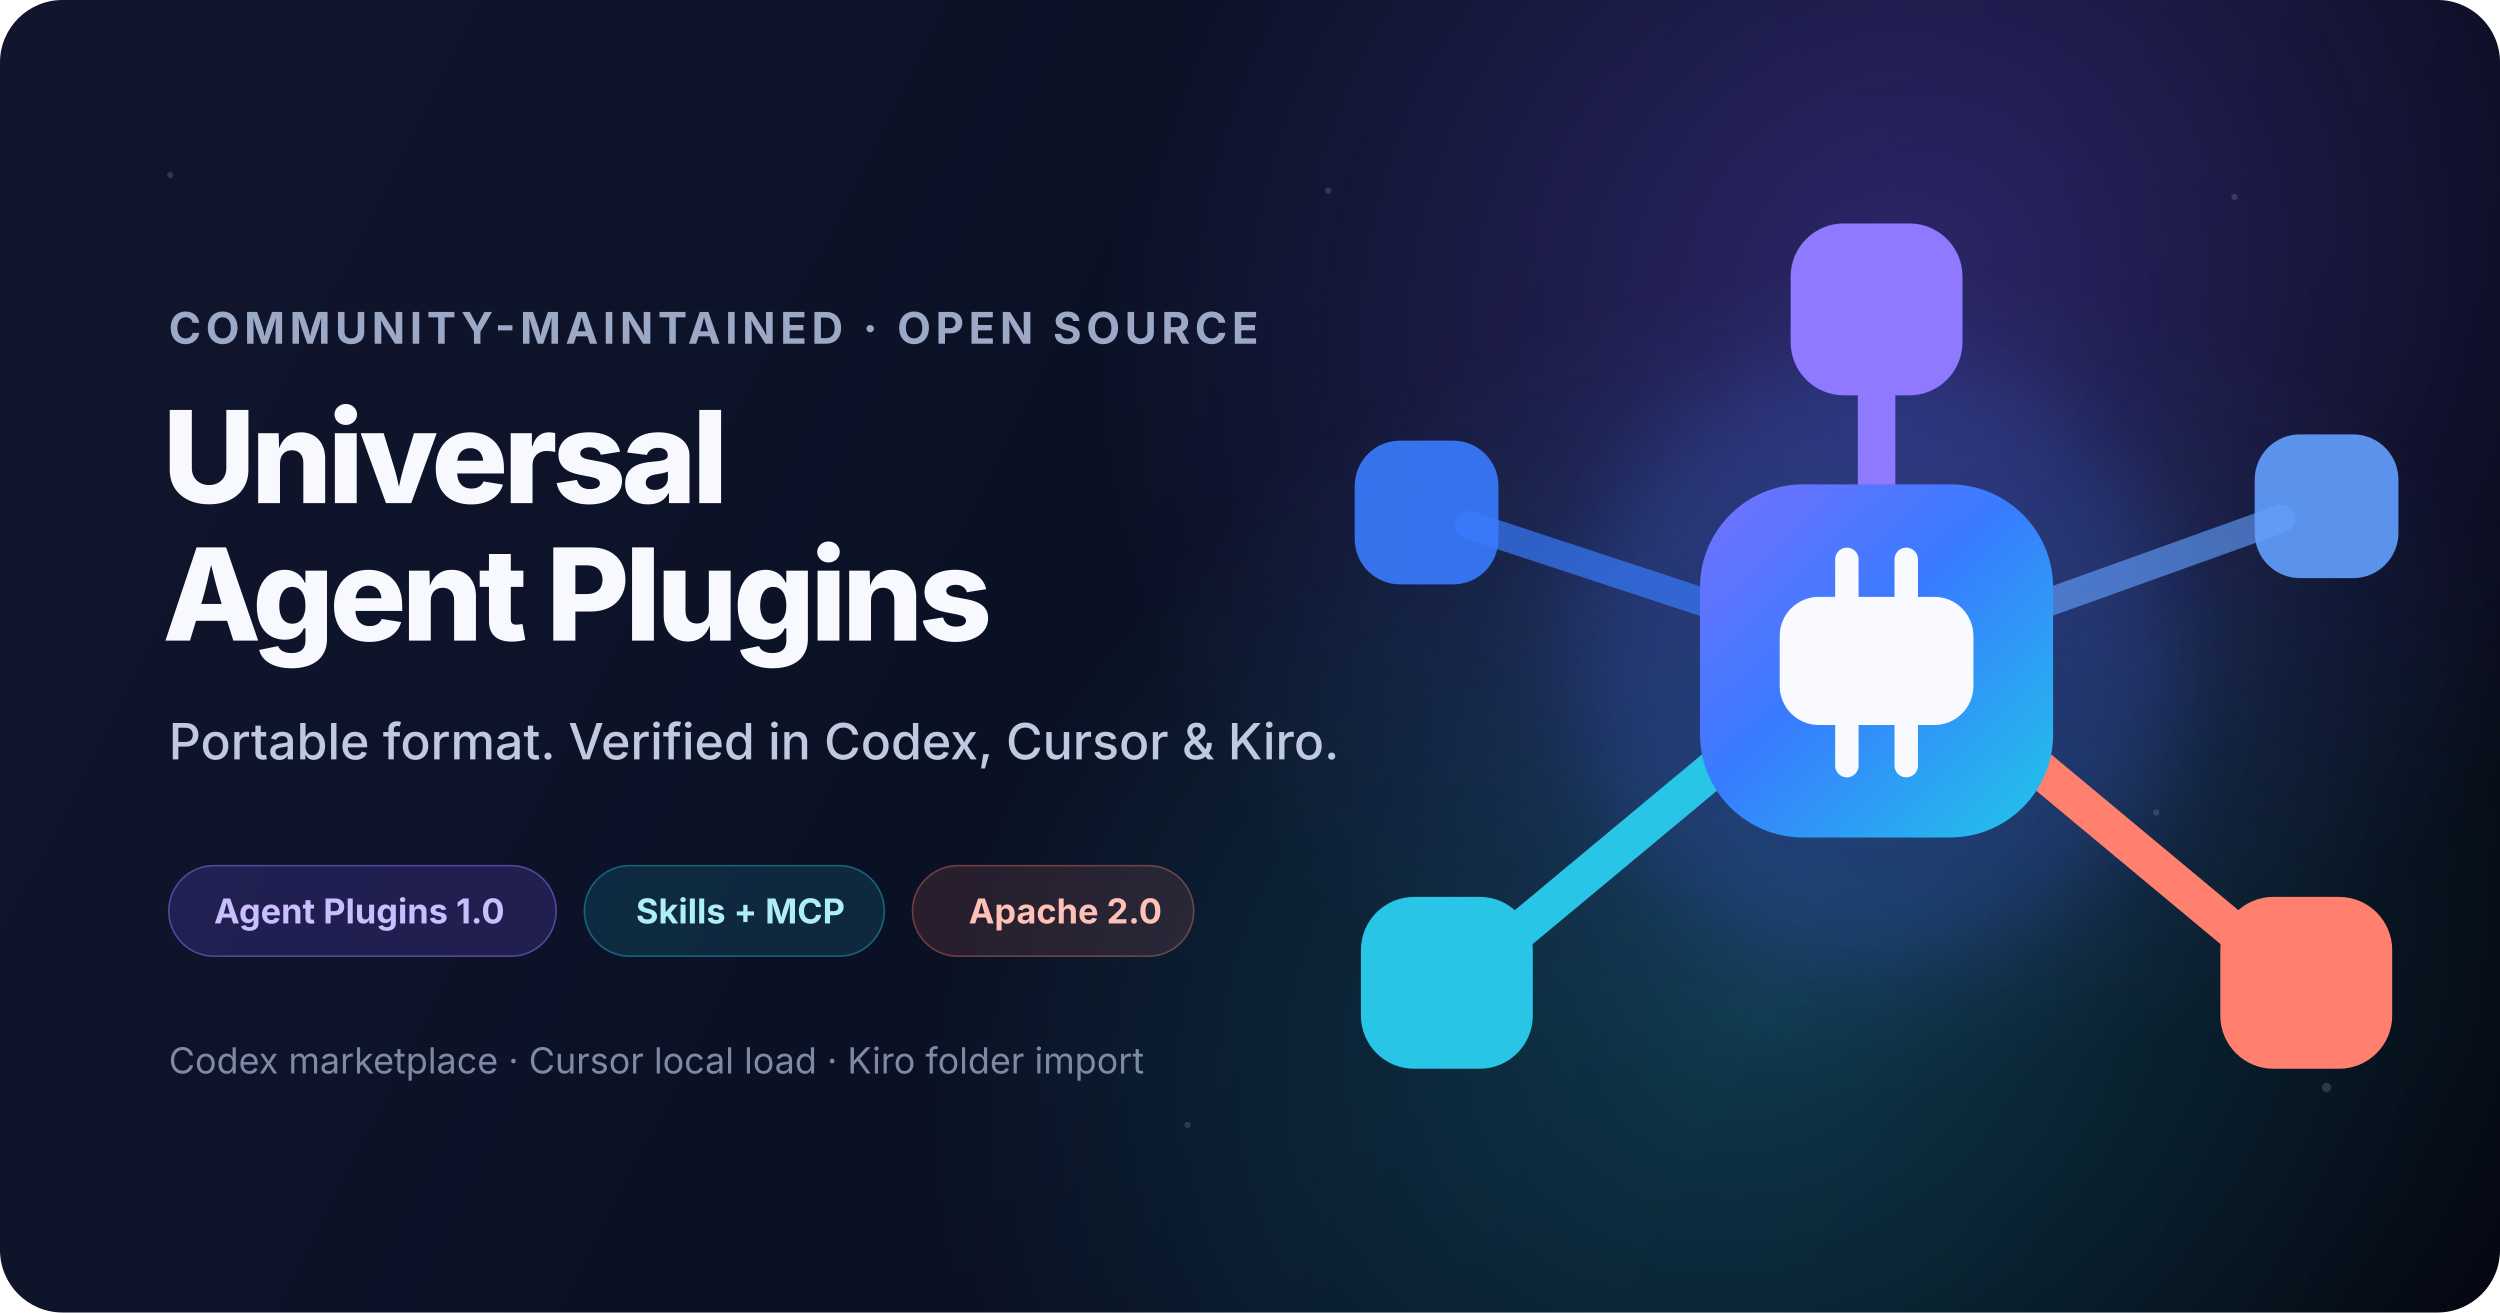
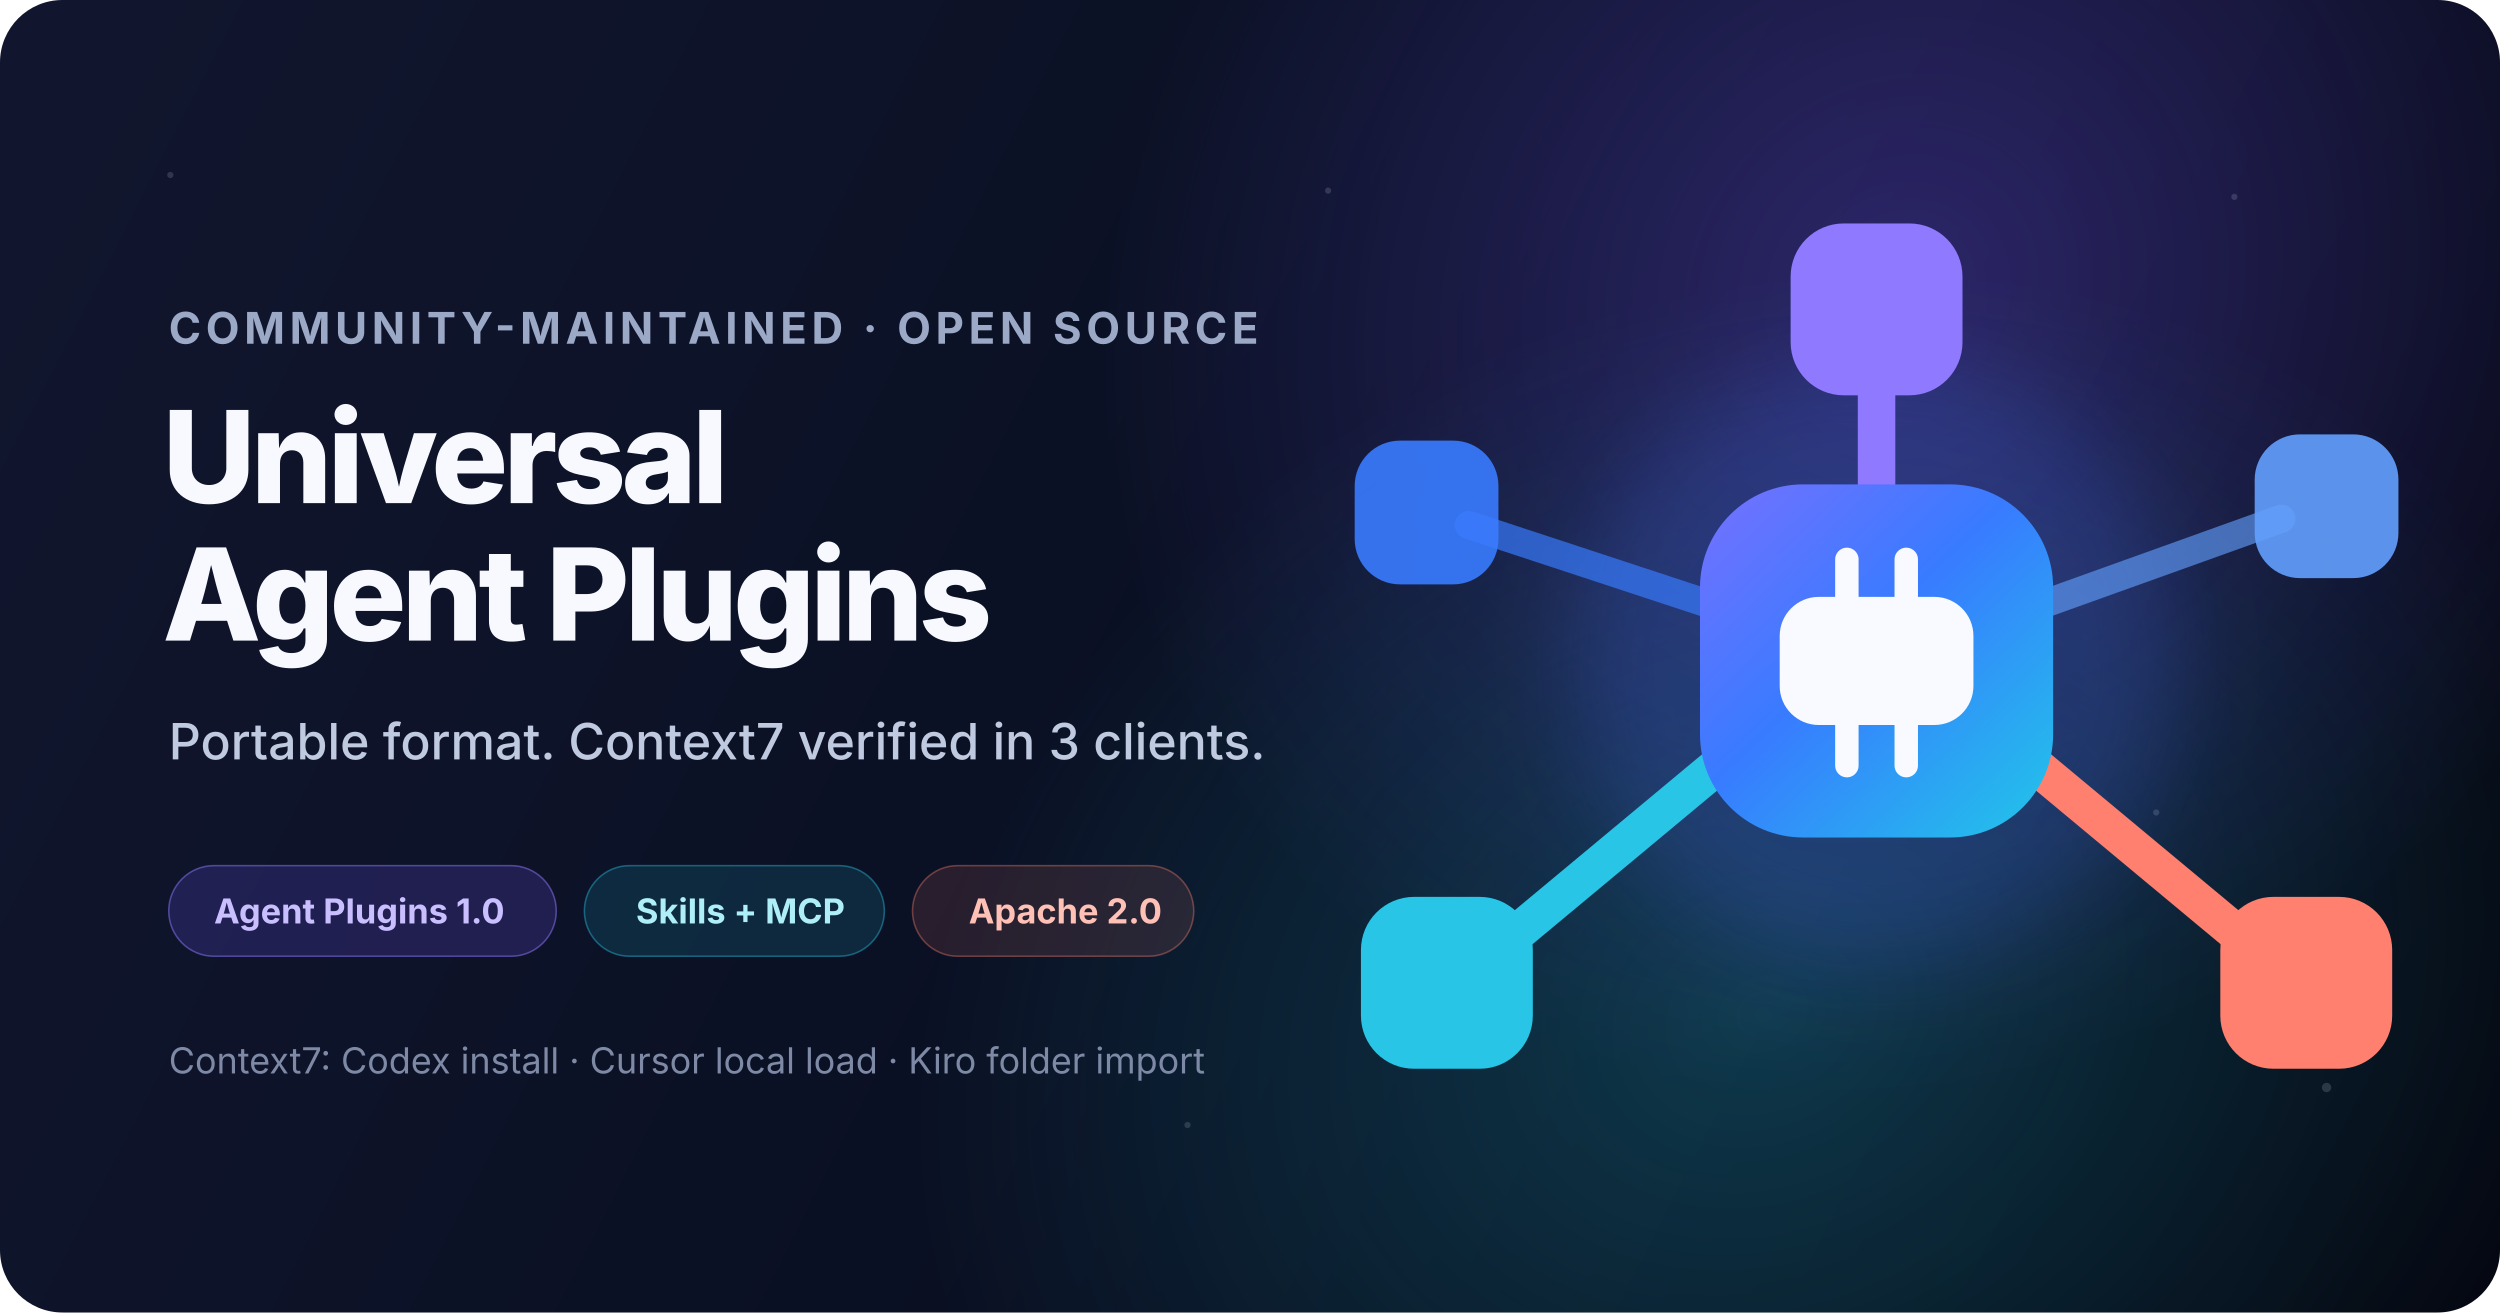
<svg xmlns="http://www.w3.org/2000/svg" viewBox="0 0 1600 840" role="img" aria-labelledby="title desc">
  <defs>
    <linearGradient id="background" x1="60" y1="40" x2="1540" y2="800" gradientUnits="userSpaceOnUse">
      <stop stop-color="#11162E" />
      <stop offset=".48" stop-color="#0A1023" />
      <stop offset="1" stop-color="#050711" />
    </linearGradient>
    <radialGradient id="violet" cx="0" cy="0" r="1" gradientTransform="translate(1220 190) rotate(134) scale(540 490)" gradientUnits="userSpaceOnUse">
      <stop stop-color="#7257FF" stop-opacity=".34" />
      <stop offset="1" stop-color="#7257FF" stop-opacity="0" />
    </radialGradient>
    <radialGradient id="cyan" cx="0" cy="0" r="1" gradientTransform="translate(1130 650) rotate(-113) scale(460 560)" gradientUnits="userSpaceOnUse">
      <stop stop-color="#21C8E7" stop-opacity=".24" />
      <stop offset="1" stop-color="#21C8E7" stop-opacity="0" />
    </radialGradient>
    <linearGradient id="core" x1="1035" y1="290" x2="1295" y2="560" gradientUnits="userSpaceOnUse">
      <stop stop-color="#8C6DFF" />
      <stop offset=".52" stop-color="#387BFF" />
      <stop offset="1" stop-color="#20C8E8" />
    </linearGradient>
    <filter id="blur" x="-40%" y="-40%" width="180%" height="180%">
      <feGaussianBlur stdDeviation="28" />
    </filter>
  </defs>
  <rect width="1600" height="840" rx="40" fill="url(#background)" />
  <rect width="1600" height="840" rx="40" fill="url(#violet)" />
  <rect width="1600" height="840" rx="40" fill="url(#cyan)" />
  <g opacity=".16" fill="#DDE7FF">
    <circle cx="109" cy="112" r="2" />
    <circle cx="1430" cy="126" r="2" />
    <circle cx="1489" cy="696" r="3" />
    <circle cx="850" cy="122" r="2" />
    <circle cx="760" cy="720" r="2" />
    <circle cx="1380" cy="520" r="2" />
  </g>
  <g font-family="Inter, ui-sans-serif, system-ui, -apple-system, BlinkMacSystemFont, 'Segoe UI', sans-serif">
    <text x="108" y="220" fill="#9BA9C7" font-size="28" font-weight="650" letter-spacing="3">COMMUNITY-MAINTAINED · OPEN SOURCE</text>
    <text x="104" y="322" fill="#F7F9FF" font-size="82" font-weight="760" letter-spacing="-3">Universal</text>
    <text x="104" y="410" fill="#F7F9FF" font-size="82" font-weight="760" letter-spacing="-3">Agent Plugins</text>
-     <text x="108" y="486" fill="#BFC9DF" font-size="32" font-weight="450">Portable format. Verified in Codex, Cursor &amp; Kiro.</text>
+     <text x="108" y="486" fill="#BFC9DF" font-size="32" font-weight="450">Portable format. Context7 verified in 3 clients.</text>
    <g font-size="22" font-weight="650">
      <rect x="108" y="554" width="248" height="58" rx="29" fill="#7257FF" fill-opacity=".19" stroke="#8E79FF" stroke-opacity=".5" />
      <text x="137" y="591" fill="#C9BFFF">Agent Plugins 1.0</text>
      <rect x="374" y="554" width="192" height="58" rx="29" fill="#20C8E8" fill-opacity=".13" stroke="#28C5E6" stroke-opacity=".42" />
      <text x="407" y="591" fill="#AEEEF7">Skills + MCP</text>
      <rect x="584" y="554" width="180" height="58" rx="29" fill="#FF806E" fill-opacity=".12" stroke="#FF806E" stroke-opacity=".38" />
      <text x="620" y="591" fill="#FFC1B6">Apache 2.0</text>
    </g>
-     <text x="108" y="687" fill="#7E8AA5" font-size="23">Codex marketplace · Cursor local load · Kiro folder import</text>
+     <text x="108" y="687" fill="#7E8AA5" font-size="23">Context7: Codex install · Cursor local load · Kiro folder import</text>
  </g>
  <circle cx="1201" cy="423" r="194" fill="#4D6FFF" opacity=".18" filter="url(#blur)" />
  <g fill="none" stroke-linecap="round">
    <path d="M1201 332V196" stroke="#8E79FF" stroke-width="24" />
    <path d="M1109 482L972 596" stroke="#28C5E6" stroke-width="24" />
    <path d="M1293 482L1430 596" stroke="#FF806E" stroke-width="24" />
    <path d="M1098 388L940 336" stroke="#387BFF" stroke-width="18" opacity=".68" />
    <path d="M1304 388L1460 332" stroke="#63A0FF" stroke-width="18" opacity=".62" />
  </g>
  <rect x="1088" y="310" width="226" height="226" rx="66" fill="url(#core)" />
  <rect x="1146" y="143" width="110" height="110" rx="34" fill="#8E79FF" />
  <rect x="871" y="574" width="110" height="110" rx="34" fill="#28C5E6" />
  <rect x="1421" y="574" width="110" height="110" rx="34" fill="#FF806E" />
  <rect x="867" y="282" width="92" height="92" rx="29" fill="#387BFF" opacity=".9" />
  <rect x="1443" y="278" width="92" height="92" rx="29" fill="#63A0FF" opacity=".9" />
  <path d="M1164 382h74a25 25 0 0 1 25 25v32a25 25 0 0 1-25 25h-74a25 25 0 0 1-25-25v-32a25 25 0 0 1 25-25Z" fill="#F8FAFF" />
  <path d="M1182 358v26m38-26v26m-38 80v26m38-26v26" stroke="#F8FAFF" stroke-width="15" stroke-linecap="round" />
</svg>
